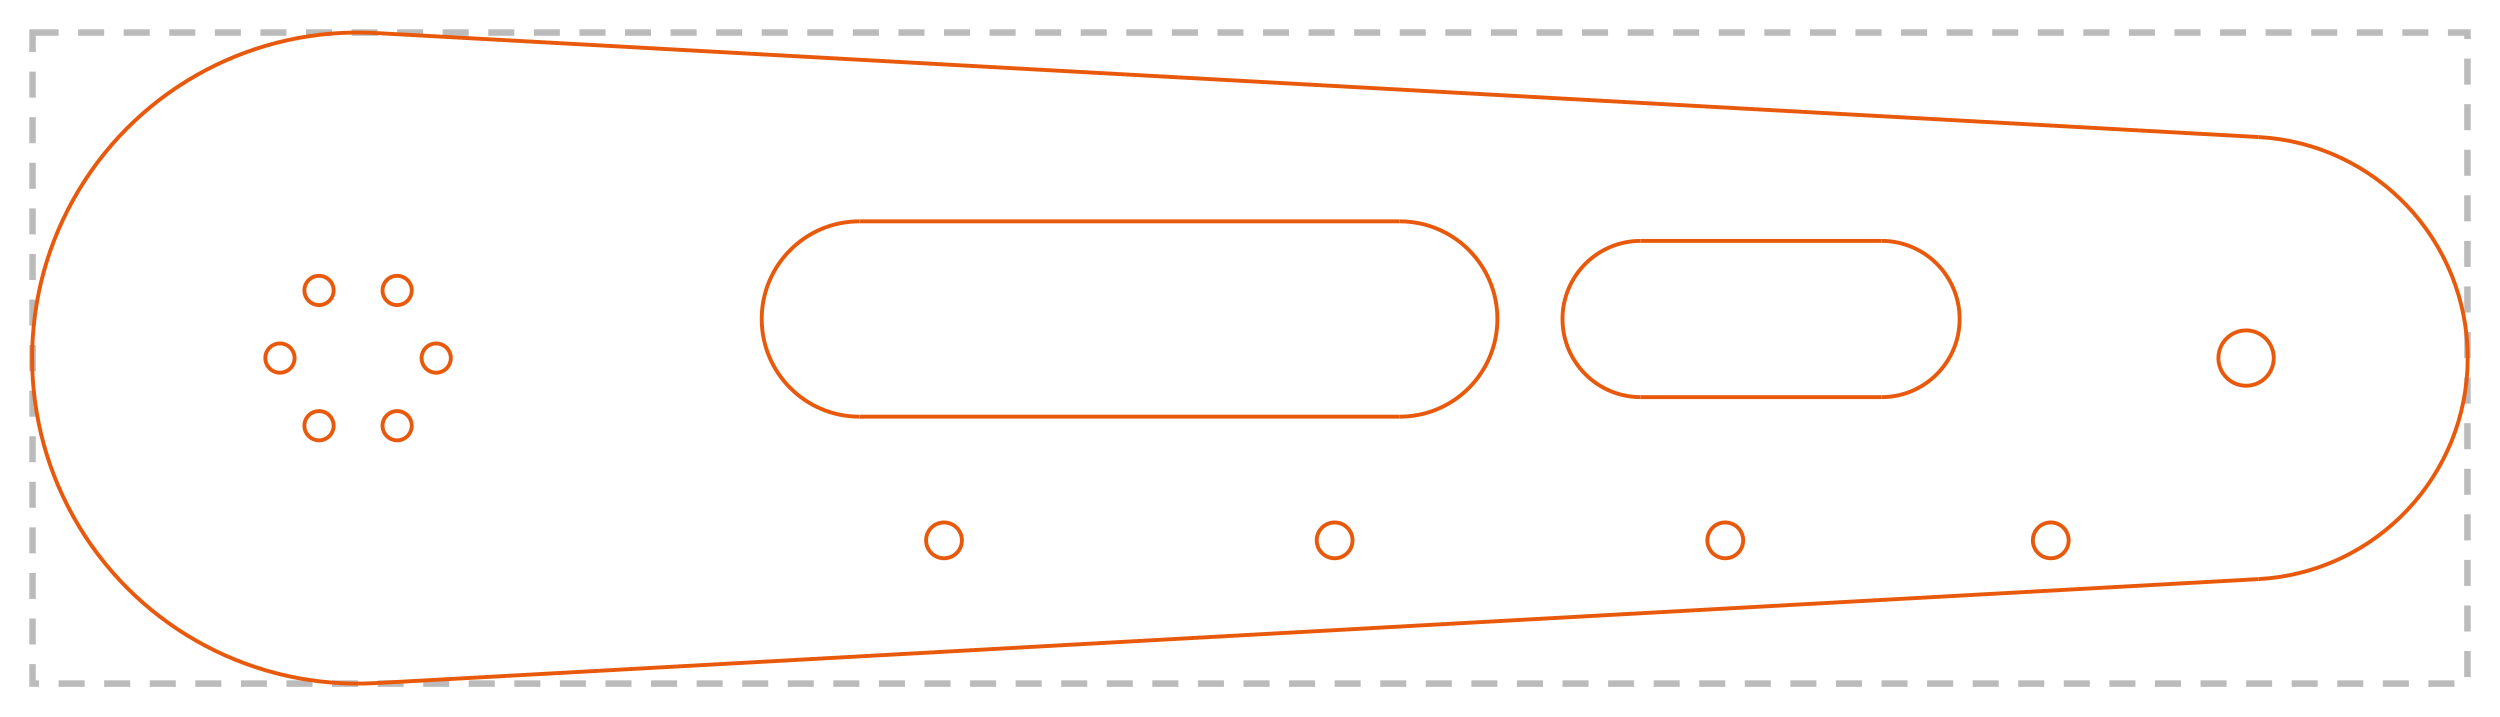
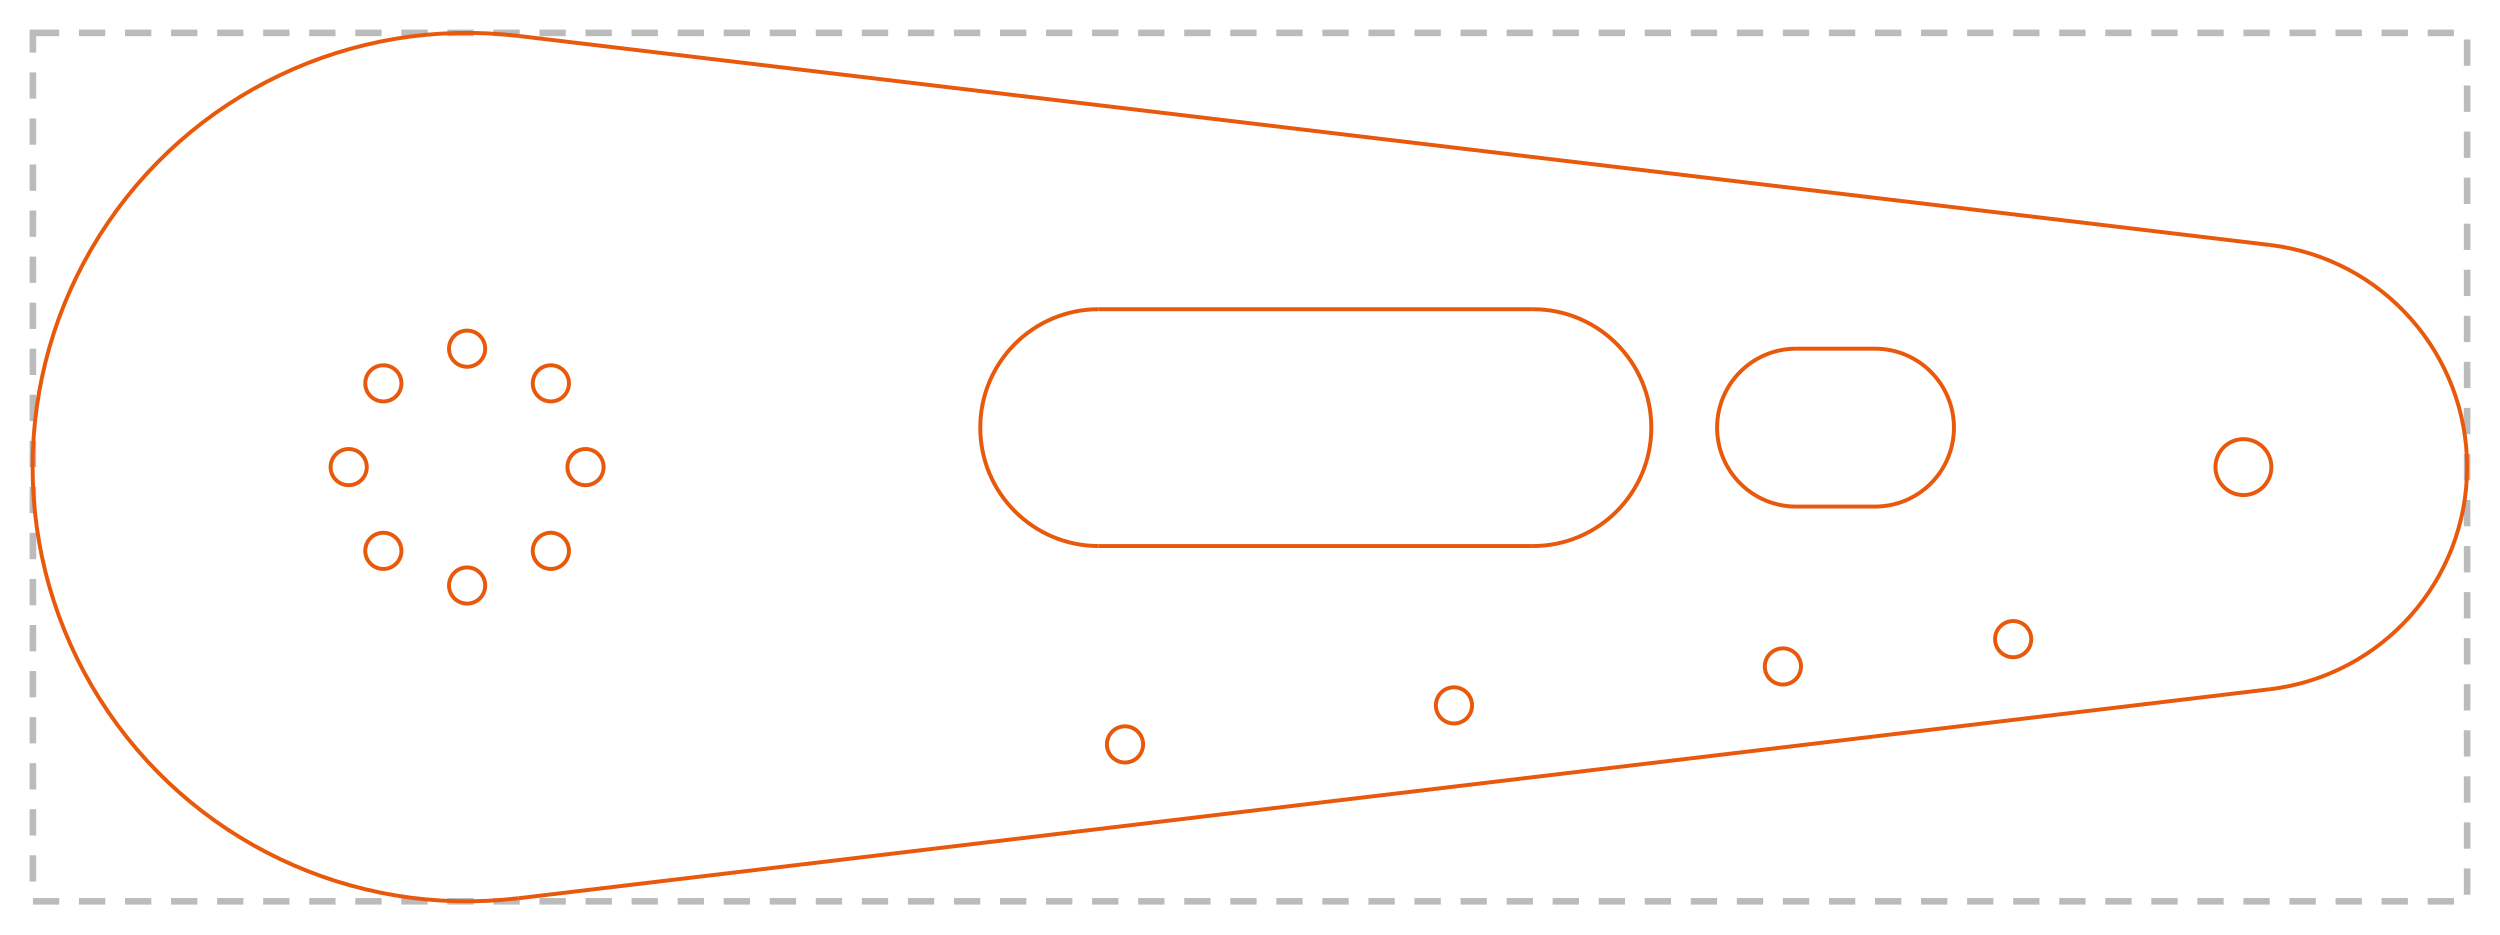
- <svg xmlns="http://www.w3.org/2000/svg" viewBox="-5 -5 384 110" width="384mm" height="110mm">
-   <rect x="0" y="0" width="374" height="100" fill="none" stroke="#bbb" stroke-dasharray="4 3" />
+ <svg xmlns="http://www.w3.org/2000/svg" viewBox="-5 -5 380 142" width="380mm" height="142mm">
+   <rect x="0" y="0" width="370" height="132" fill="none" stroke="#bbb" stroke-dasharray="4 3" />
  <g fill="none" stroke="#e8590c" stroke-width="0.6">
-     <line x1="52.76" y1="0.08" x2="341.88" y2="16.05" />
-     <path d="M 341.88 16.05 A 34.00 34.00 0 0 1 341.88 83.95" />
-     <line x1="341.88" y1="83.95" x2="52.76" y2="99.92" />
-     <path d="M 52.76 99.92 A 50.00 50.00 0 1 1 52.76 0.08" />
-     <circle cx="62.00" cy="50.00" r="2.25" />
-     <circle cx="56.00" cy="39.61" r="2.25" />
-     <circle cx="44.00" cy="39.61" r="2.25" />
-     <circle cx="38.00" cy="50.00" r="2.25" />
-     <circle cx="44.00" cy="60.39" r="2.25" />
-     <circle cx="56.00" cy="60.39" r="2.25" />
-     <circle cx="340.00" cy="50.00" r="4.25" />
-     <circle cx="140.00" cy="78.00" r="2.75" />
-     <circle cx="200.00" cy="78.00" r="2.75" />
-     <circle cx="260.00" cy="78.00" r="2.75" />
-     <circle cx="310.00" cy="78.00" r="2.75" />
-     <line x1="127.00" y1="29.00" x2="210.00" y2="29.00" />
-     <path d="M 210.00 29.00 A 15.00 15.00 0 0 1 210.00 59.00" />
-     <line x1="210.00" y1="59.00" x2="127.00" y2="59.00" />
-     <path d="M 127.00 59.00 A 15.00 15.00 0 0 1 127.00 29.00" />
-     <line x1="247.00" y1="32.00" x2="284.00" y2="32.00" />
-     <path d="M 284.00 32.00 A 12.00 12.00 0 0 1 284.00 56.00" />
-     <line x1="284.00" y1="56.00" x2="247.00" y2="56.00" />
-     <path d="M 247.00 56.00 A 12.00 12.00 0 0 1 247.00 32.00" />
+     <line x1="73.82" y1="0.47" x2="340.03" y2="32.24" />
+     <path d="M 340.03 32.24 A 34.00 34.00 0 0 1 340.03 99.76" />
+     <line x1="340.03" y1="99.76" x2="73.82" y2="131.53" />
+     <path d="M 73.82 131.53 A 66.00 66.00 0 1 1 73.82 0.47" />
+     <circle cx="84.00" cy="66.00" r="2.75" />
+     <circle cx="78.73" cy="53.27" r="2.75" />
+     <circle cx="66.00" cy="48.00" r="2.75" />
+     <circle cx="53.27" cy="53.27" r="2.75" />
+     <circle cx="48.00" cy="66.00" r="2.75" />
+     <circle cx="53.27" cy="78.73" r="2.75" />
+     <circle cx="66.00" cy="84.00" r="2.75" />
+     <circle cx="78.73" cy="78.73" r="2.75" />
+     <circle cx="336.00" cy="66.00" r="4.25" />
+     <circle cx="166.00" cy="108.15" r="2.75" />
+     <circle cx="216.00" cy="102.22" r="2.75" />
+     <circle cx="266.00" cy="96.30" r="2.75" />
+     <circle cx="301.00" cy="92.15" r="2.75" />
+     <line x1="162.00" y1="42.00" x2="228.00" y2="42.00" />
+     <path d="M 228.00 42.00 A 18.00 18.00 0 0 1 228.00 78.00" />
+     <line x1="228.00" y1="78.00" x2="162.00" y2="78.00" />
+     <path d="M 162.00 78.00 A 18.00 18.00 0 0 1 162.00 42.00" />
+     <line x1="268.00" y1="48.00" x2="280.00" y2="48.00" />
+     <path d="M 280.00 48.00 A 12.00 12.00 0 0 1 280.00 72.00" />
+     <line x1="280.00" y1="72.00" x2="268.00" y2="72.00" />
+     <path d="M 268.00 72.00 A 12.00 12.00 0 0 1 268.00 48.00" />
  </g>
</svg>
